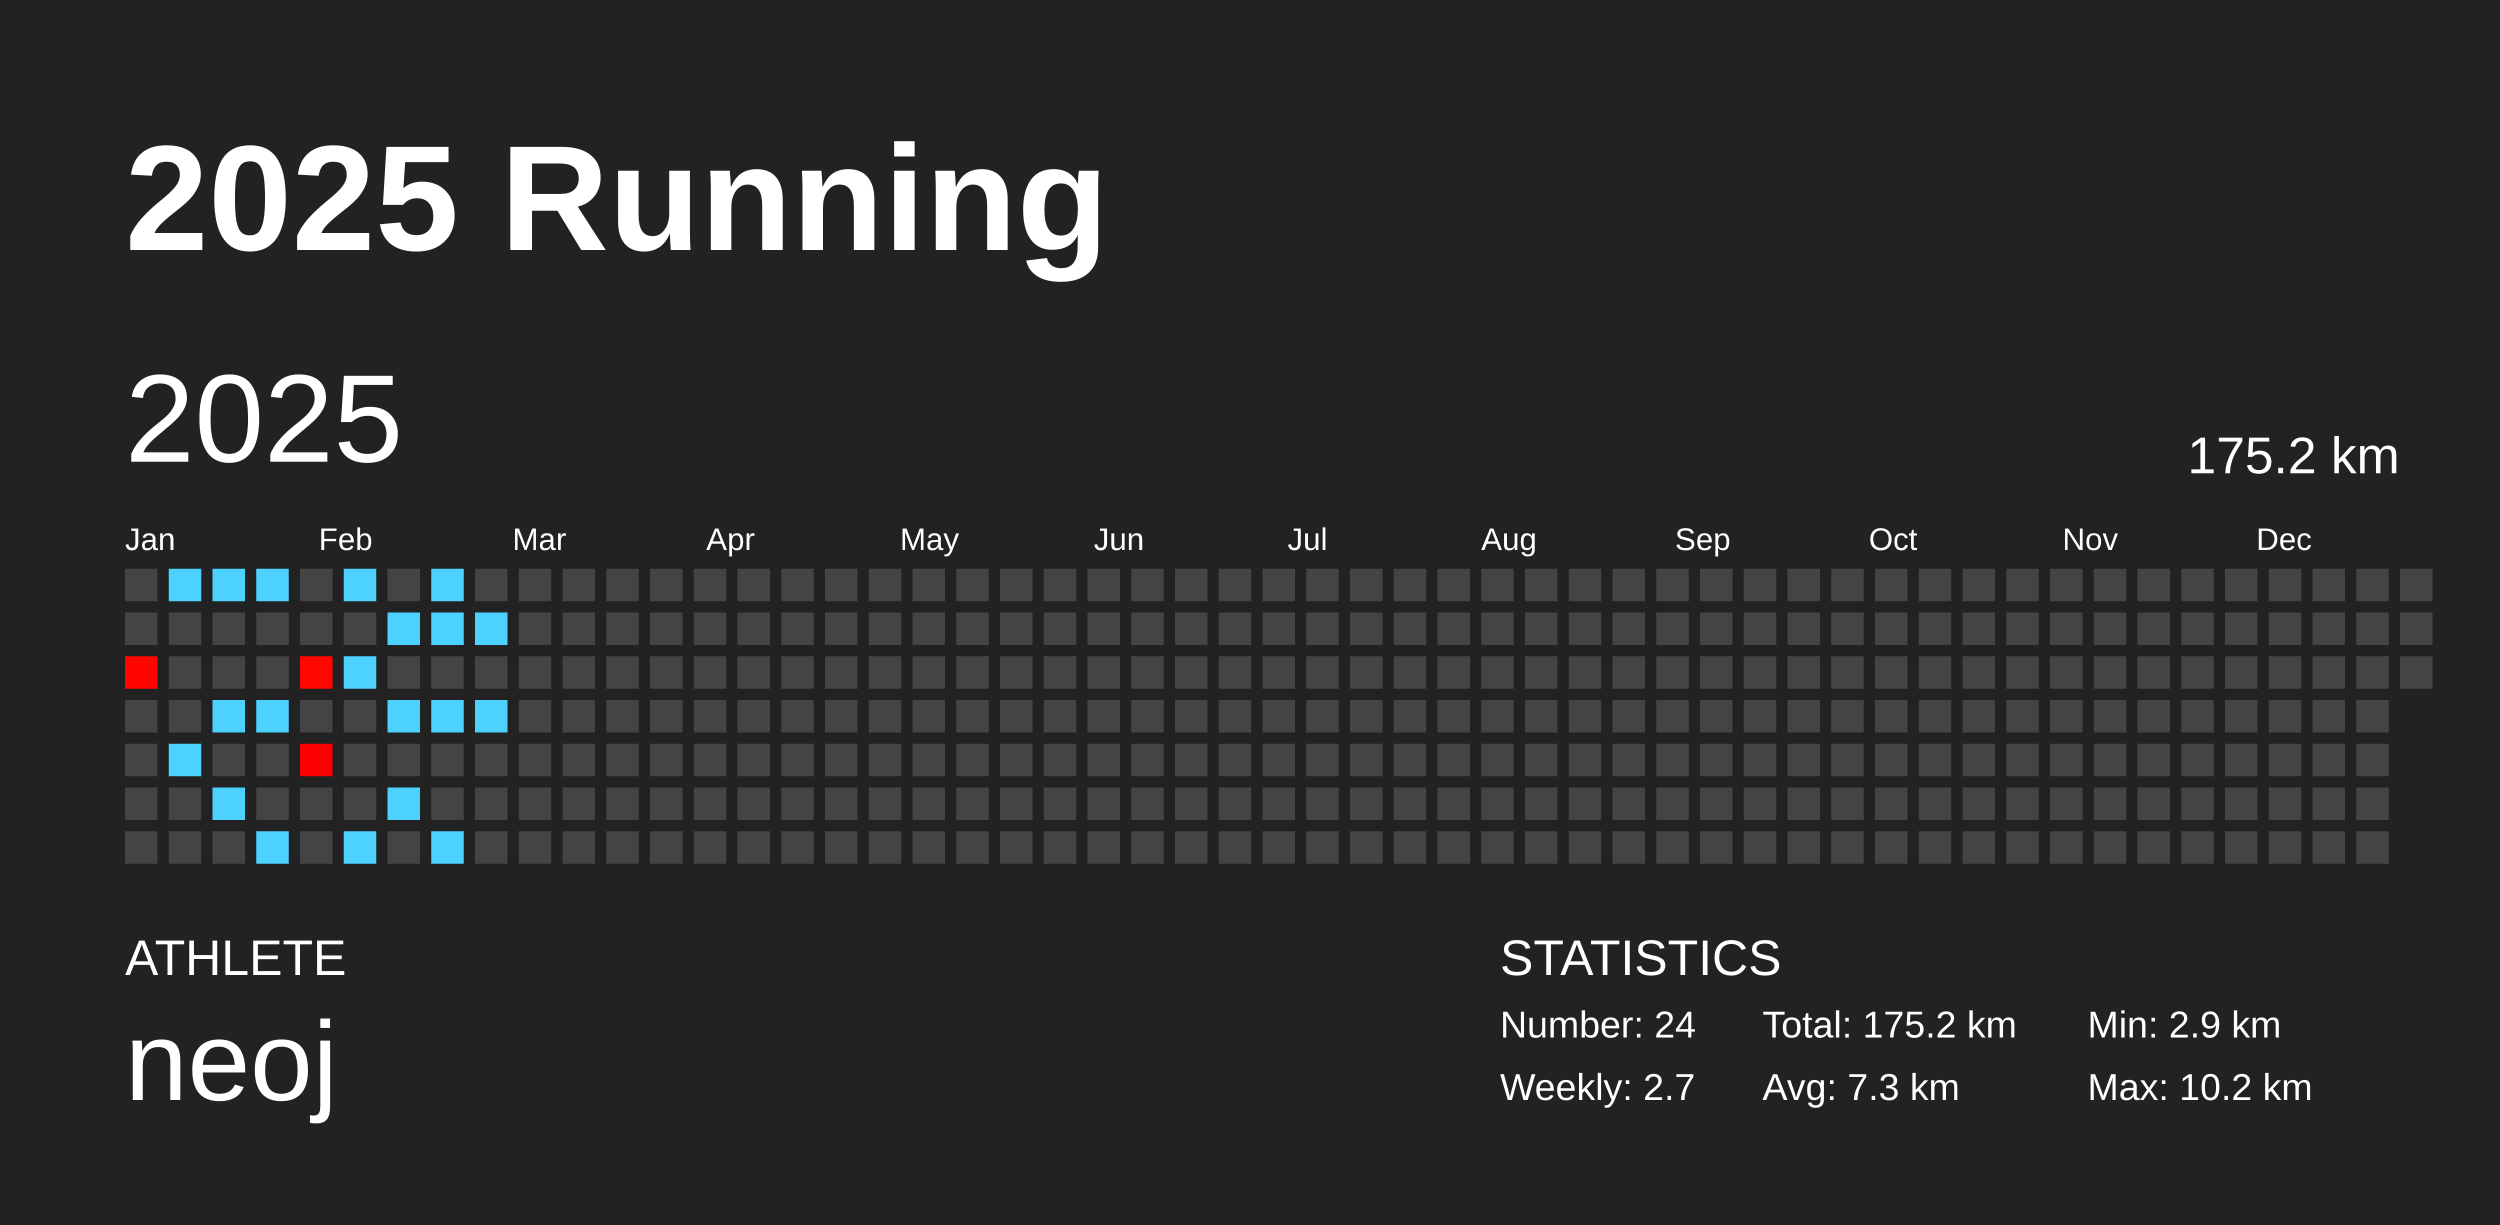
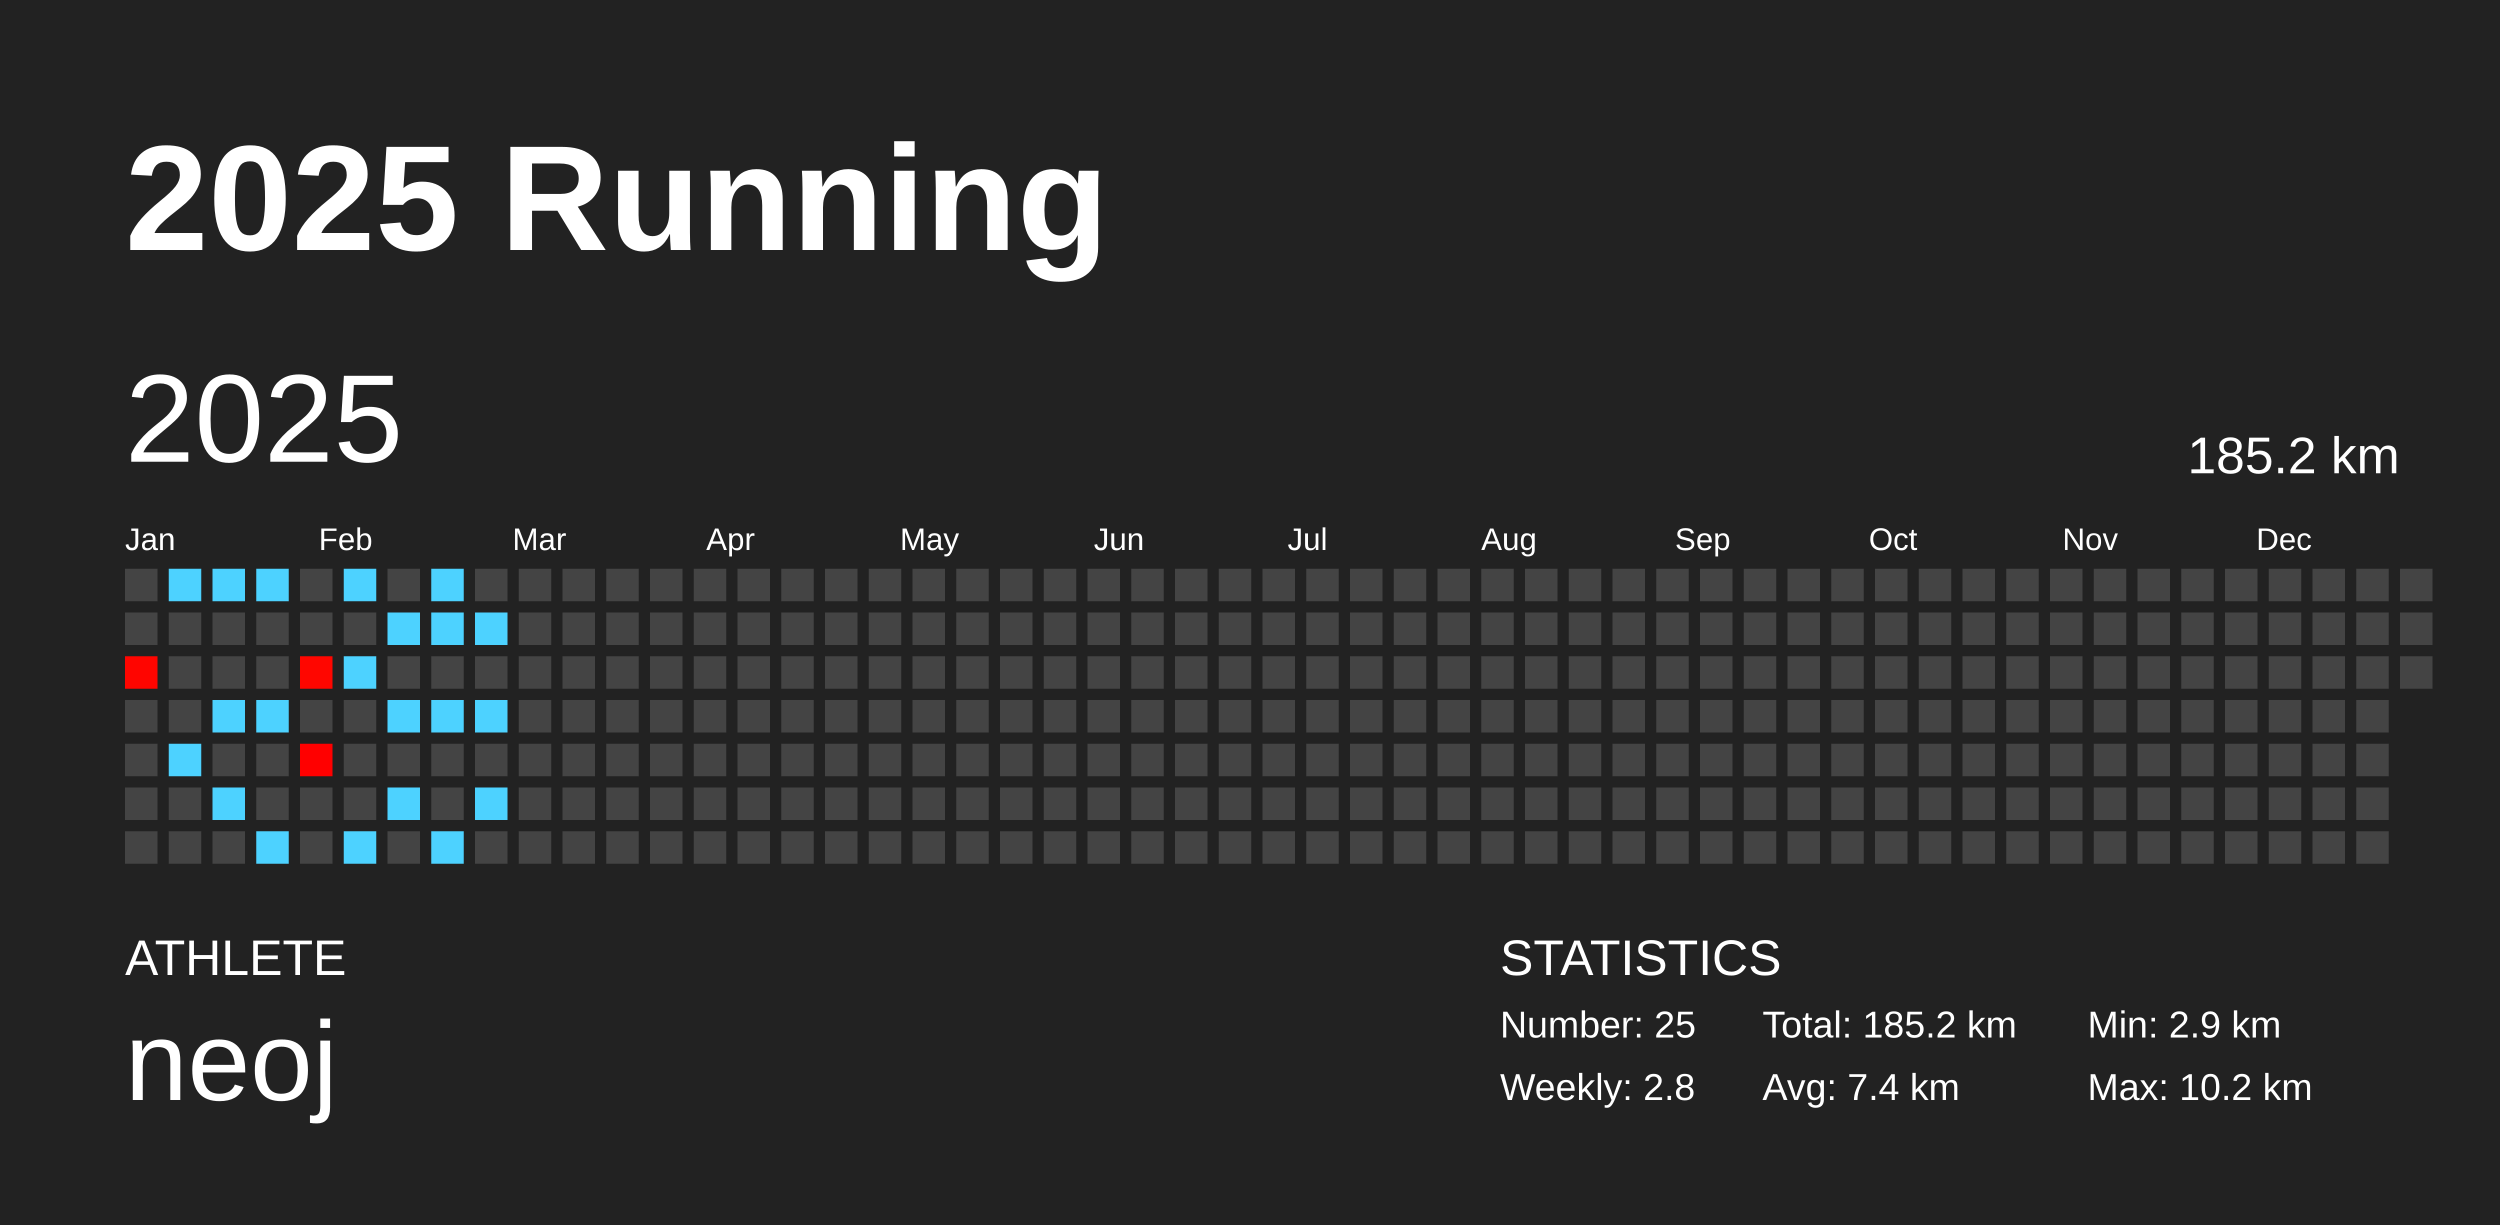
<svg xmlns="http://www.w3.org/2000/svg" baseProfile="full" height="98mm" version="1.1" viewBox="0,0,200,98" width="200mm">
  <defs />
  <rect fill="#222222" height="98" width="200" x="0" y="0" />
  <text fill="#FFFFFF" style="font-size:12px; font-family:Arial; font-weight:bold;" x="10" y="20">2025 Running</text>
  <text fill="#FFFFFF" style="font-size:4px; font-family:Arial" x="10" y="78">ATHLETE</text>
  <text fill="#FFFFFF" style="font-size:9px; font-family:Arial" x="10" y="88">neoj</text>
  <text fill="#FFFFFF" style="font-size:4px; font-family:Arial" x="120" y="78">STATISTICS</text>
-   <text fill="#FFFFFF" style="font-size:3px; font-family:Arial" x="120" y="83">Number: 24</text>
-   <text fill="#FFFFFF" style="font-size:3px; font-family:Arial" x="120" y="88">Weekly: 2.7</text>
-   <text fill="#FFFFFF" style="font-size:3px; font-family:Arial" x="141" y="83">Total: 175.2 km</text>
-   <text fill="#FFFFFF" style="font-size:3px; font-family:Arial" x="141" y="88">Avg: 7.3 km</text>
+   <text fill="#FFFFFF" style="font-size:3px; font-family:Arial" x="120" y="83">Number: 25</text>
+   <text fill="#FFFFFF" style="font-size:3px; font-family:Arial" x="120" y="88">Weekly: 2.8</text>
+   <text fill="#FFFFFF" style="font-size:3px; font-family:Arial" x="141" y="83">Total: 185.2 km</text>
+   <text fill="#FFFFFF" style="font-size:3px; font-family:Arial" x="141" y="88">Avg: 7.4 km</text>
  <text fill="#FFFFFF" style="font-size:3px; font-family:Arial" x="167" y="83">Min: 2.9 km</text>
  <text fill="#FFFFFF" style="font-size:3px; font-family:Arial" x="167" y="88">Max: 10.2 km</text>
  <text dominant-baseline="hanging" fill="#FFFFFF" style="font-size:10.0px; font-family:Arial;" x="10" y="30">2025</text>
-   <text dominant-baseline="hanging" fill="#FFFFFF" style="font-size:4.125px; font-family:Arial;" x="175" y="35">175.2 km</text>
+   <text dominant-baseline="hanging" fill="#FFFFFF" style="font-size:4.125px; font-family:Arial;" x="175" y="35">185.2 km</text>
  <text fill="#FFFFFF" style="font-size:2.5px; font-family:Arial" x="10.0" y="44">Jan</text>
  <text fill="#FFFFFF" style="font-size:2.5px; font-family:Arial" x="25.5" y="44">Feb</text>
  <text fill="#FFFFFF" style="font-size:2.5px; font-family:Arial" x="41.0" y="44">Mar</text>
  <text fill="#FFFFFF" style="font-size:2.5px; font-family:Arial" x="56.5" y="44">Apr</text>
  <text fill="#FFFFFF" style="font-size:2.5px; font-family:Arial" x="72.0" y="44">May</text>
  <text fill="#FFFFFF" style="font-size:2.5px; font-family:Arial" x="87.5" y="44">Jun</text>
  <text fill="#FFFFFF" style="font-size:2.5px; font-family:Arial" x="103.0" y="44">Jul</text>
  <text fill="#FFFFFF" style="font-size:2.5px; font-family:Arial" x="118.5" y="44">Aug</text>
  <text fill="#FFFFFF" style="font-size:2.5px; font-family:Arial" x="134.0" y="44">Sep</text>
  <text fill="#FFFFFF" style="font-size:2.5px; font-family:Arial" x="149.5" y="44">Oct</text>
  <text fill="#FFFFFF" style="font-size:2.5px; font-family:Arial" x="165.0" y="44">Nov</text>
  <text fill="#FFFFFF" style="font-size:2.5px; font-family:Arial" x="180.5" y="44">Dec</text>
  <rect fill="#444444" height="2.6" width="2.6" x="10.0" y="45.5" />
  <rect fill="#444444" height="2.6" width="2.6" x="10.0" y="49.0" />
  <rect fill="#ff0500" height="2.6" width="2.6" x="10.0" y="52.5" />
  <rect fill="#444444" height="2.6" width="2.6" x="10.0" y="56.0" />
  <rect fill="#444444" height="2.6" width="2.6" x="10.0" y="59.5" />
  <rect fill="#444444" height="2.6" width="2.6" x="10.0" y="63.0" />
  <rect fill="#444444" height="2.6" width="2.6" x="10.0" y="66.5" />
  <rect fill="#4dd2ff" height="2.6" width="2.6" x="13.5" y="45.5" />
  <rect fill="#444444" height="2.6" width="2.6" x="13.5" y="49.0" />
  <rect fill="#444444" height="2.6" width="2.6" x="13.5" y="52.5" />
  <rect fill="#444444" height="2.6" width="2.6" x="13.5" y="56.0" />
  <rect fill="#4dd2ff" height="2.6" width="2.6" x="13.5" y="59.5" />
  <rect fill="#444444" height="2.6" width="2.6" x="13.5" y="63.0" />
  <rect fill="#444444" height="2.6" width="2.6" x="13.5" y="66.5" />
  <rect fill="#4dd2ff" height="2.6" width="2.6" x="17.0" y="45.5" />
  <rect fill="#444444" height="2.6" width="2.6" x="17.0" y="49.0" />
  <rect fill="#444444" height="2.6" width="2.6" x="17.0" y="52.5" />
  <rect fill="#4dd2ff" height="2.6" width="2.6" x="17.0" y="56.0" />
  <rect fill="#444444" height="2.6" width="2.6" x="17.0" y="59.5" />
  <rect fill="#4dd2ff" height="2.6" width="2.6" x="17.0" y="63.0" />
  <rect fill="#444444" height="2.6" width="2.6" x="17.0" y="66.5" />
  <rect fill="#4dd2ff" height="2.6" width="2.6" x="20.5" y="45.5" />
  <rect fill="#444444" height="2.6" width="2.6" x="20.5" y="49.0" />
  <rect fill="#444444" height="2.6" width="2.6" x="20.5" y="52.5" />
  <rect fill="#4dd2ff" height="2.6" width="2.6" x="20.5" y="56.0" />
  <rect fill="#444444" height="2.6" width="2.6" x="20.5" y="59.5" />
  <rect fill="#444444" height="2.6" width="2.6" x="20.5" y="63.0" />
  <rect fill="#4dd2ff" height="2.6" width="2.6" x="20.5" y="66.5" />
  <rect fill="#444444" height="2.6" width="2.6" x="24.0" y="45.5" />
  <rect fill="#444444" height="2.6" width="2.6" x="24.0" y="49.0" />
  <rect fill="#ff0600" height="2.6" width="2.6" x="24.0" y="52.5" />
  <rect fill="#444444" height="2.6" width="2.6" x="24.0" y="56.0" />
  <rect fill="#ff0000" height="2.6" width="2.6" x="24.0" y="59.5" />
  <rect fill="#444444" height="2.6" width="2.6" x="24.0" y="63.0" />
  <rect fill="#444444" height="2.6" width="2.6" x="24.0" y="66.5" />
  <rect fill="#4dd2ff" height="2.6" width="2.6" x="27.5" y="45.5" />
  <rect fill="#444444" height="2.6" width="2.6" x="27.5" y="49.0" />
  <rect fill="#4dd2ff" height="2.6" width="2.6" x="27.5" y="52.5" />
  <rect fill="#444444" height="2.6" width="2.6" x="27.5" y="56.0" />
  <rect fill="#444444" height="2.6" width="2.6" x="27.5" y="59.5" />
  <rect fill="#444444" height="2.6" width="2.6" x="27.5" y="63.0" />
  <rect fill="#4dd2ff" height="2.6" width="2.6" x="27.5" y="66.5" />
  <rect fill="#444444" height="2.6" width="2.6" x="31.0" y="45.5" />
  <rect fill="#4dd2ff" height="2.6" width="2.6" x="31.0" y="49.0" />
  <rect fill="#444444" height="2.6" width="2.6" x="31.0" y="52.5" />
  <rect fill="#4dd2ff" height="2.6" width="2.6" x="31.0" y="56.0" />
  <rect fill="#444444" height="2.6" width="2.6" x="31.0" y="59.5" />
  <rect fill="#4dd2ff" height="2.6" width="2.6" x="31.0" y="63.0" />
  <rect fill="#444444" height="2.6" width="2.6" x="31.0" y="66.5" />
  <rect fill="#4dd2ff" height="2.6" width="2.6" x="34.5" y="45.5" />
  <rect fill="#4dd2ff" height="2.6" width="2.6" x="34.5" y="49.0" />
  <rect fill="#444444" height="2.6" width="2.6" x="34.5" y="52.5" />
  <rect fill="#4dd2ff" height="2.6" width="2.6" x="34.5" y="56.0" />
  <rect fill="#444444" height="2.6" width="2.6" x="34.5" y="59.5" />
  <rect fill="#444444" height="2.6" width="2.6" x="34.5" y="63.0" />
  <rect fill="#4dd2ff" height="2.6" width="2.6" x="34.5" y="66.5" />
  <rect fill="#444444" height="2.6" width="2.6" x="38.0" y="45.5" />
  <rect fill="#4dd2ff" height="2.6" width="2.6" x="38.0" y="49.0" />
  <rect fill="#444444" height="2.6" width="2.6" x="38.0" y="52.5" />
  <rect fill="#4dd2ff" height="2.6" width="2.6" x="38.0" y="56.0" />
  <rect fill="#444444" height="2.6" width="2.6" x="38.0" y="59.5" />
-   <rect fill="#444444" height="2.6" width="2.6" x="38.0" y="63.0" />
+   <rect fill="#4dd2ff" height="2.6" width="2.6" x="38.0" y="63.0" />
  <rect fill="#444444" height="2.6" width="2.6" x="38.0" y="66.5" />
  <rect fill="#444444" height="2.6" width="2.6" x="41.5" y="45.5" />
  <rect fill="#444444" height="2.6" width="2.6" x="41.5" y="49.0" />
  <rect fill="#444444" height="2.6" width="2.6" x="41.5" y="52.5" />
  <rect fill="#444444" height="2.6" width="2.6" x="41.5" y="56.0" />
  <rect fill="#444444" height="2.6" width="2.6" x="41.5" y="59.5" />
  <rect fill="#444444" height="2.6" width="2.6" x="41.5" y="63.0" />
  <rect fill="#444444" height="2.6" width="2.6" x="41.5" y="66.5" />
  <rect fill="#444444" height="2.6" width="2.6" x="45.0" y="45.5" />
  <rect fill="#444444" height="2.6" width="2.6" x="45.0" y="49.0" />
  <rect fill="#444444" height="2.6" width="2.6" x="45.0" y="52.5" />
  <rect fill="#444444" height="2.6" width="2.6" x="45.0" y="56.0" />
  <rect fill="#444444" height="2.6" width="2.6" x="45.0" y="59.5" />
  <rect fill="#444444" height="2.6" width="2.6" x="45.0" y="63.0" />
  <rect fill="#444444" height="2.6" width="2.6" x="45.0" y="66.5" />
  <rect fill="#444444" height="2.6" width="2.6" x="48.5" y="45.5" />
  <rect fill="#444444" height="2.6" width="2.6" x="48.5" y="49.0" />
  <rect fill="#444444" height="2.6" width="2.6" x="48.5" y="52.5" />
  <rect fill="#444444" height="2.6" width="2.6" x="48.5" y="56.0" />
  <rect fill="#444444" height="2.6" width="2.6" x="48.5" y="59.5" />
  <rect fill="#444444" height="2.6" width="2.6" x="48.5" y="63.0" />
  <rect fill="#444444" height="2.6" width="2.6" x="48.5" y="66.5" />
  <rect fill="#444444" height="2.6" width="2.6" x="52.0" y="45.5" />
  <rect fill="#444444" height="2.6" width="2.6" x="52.0" y="49.0" />
  <rect fill="#444444" height="2.6" width="2.6" x="52.0" y="52.5" />
  <rect fill="#444444" height="2.6" width="2.6" x="52.0" y="56.0" />
  <rect fill="#444444" height="2.6" width="2.6" x="52.0" y="59.5" />
  <rect fill="#444444" height="2.6" width="2.6" x="52.0" y="63.0" />
  <rect fill="#444444" height="2.6" width="2.6" x="52.0" y="66.5" />
  <rect fill="#444444" height="2.6" width="2.6" x="55.5" y="45.5" />
  <rect fill="#444444" height="2.6" width="2.6" x="55.5" y="49.0" />
  <rect fill="#444444" height="2.6" width="2.6" x="55.5" y="52.5" />
  <rect fill="#444444" height="2.6" width="2.6" x="55.5" y="56.0" />
  <rect fill="#444444" height="2.6" width="2.6" x="55.5" y="59.5" />
  <rect fill="#444444" height="2.6" width="2.6" x="55.5" y="63.0" />
  <rect fill="#444444" height="2.6" width="2.6" x="55.5" y="66.5" />
  <rect fill="#444444" height="2.6" width="2.6" x="59.0" y="45.5" />
  <rect fill="#444444" height="2.6" width="2.6" x="59.0" y="49.0" />
  <rect fill="#444444" height="2.6" width="2.6" x="59.0" y="52.5" />
  <rect fill="#444444" height="2.6" width="2.6" x="59.0" y="56.0" />
  <rect fill="#444444" height="2.6" width="2.6" x="59.0" y="59.5" />
  <rect fill="#444444" height="2.6" width="2.6" x="59.0" y="63.0" />
  <rect fill="#444444" height="2.6" width="2.6" x="59.0" y="66.5" />
  <rect fill="#444444" height="2.6" width="2.6" x="62.5" y="45.5" />
  <rect fill="#444444" height="2.6" width="2.6" x="62.5" y="49.0" />
  <rect fill="#444444" height="2.6" width="2.6" x="62.5" y="52.5" />
  <rect fill="#444444" height="2.6" width="2.6" x="62.5" y="56.0" />
  <rect fill="#444444" height="2.6" width="2.6" x="62.5" y="59.5" />
  <rect fill="#444444" height="2.6" width="2.6" x="62.5" y="63.0" />
  <rect fill="#444444" height="2.6" width="2.6" x="62.5" y="66.5" />
  <rect fill="#444444" height="2.6" width="2.6" x="66.0" y="45.5" />
  <rect fill="#444444" height="2.6" width="2.6" x="66.0" y="49.0" />
  <rect fill="#444444" height="2.6" width="2.6" x="66.0" y="52.5" />
  <rect fill="#444444" height="2.6" width="2.6" x="66.0" y="56.0" />
  <rect fill="#444444" height="2.6" width="2.6" x="66.0" y="59.5" />
  <rect fill="#444444" height="2.6" width="2.6" x="66.0" y="63.0" />
  <rect fill="#444444" height="2.6" width="2.6" x="66.0" y="66.5" />
  <rect fill="#444444" height="2.6" width="2.6" x="69.5" y="45.5" />
  <rect fill="#444444" height="2.6" width="2.6" x="69.5" y="49.0" />
  <rect fill="#444444" height="2.6" width="2.6" x="69.5" y="52.5" />
  <rect fill="#444444" height="2.6" width="2.6" x="69.5" y="56.0" />
  <rect fill="#444444" height="2.6" width="2.6" x="69.5" y="59.5" />
  <rect fill="#444444" height="2.6" width="2.6" x="69.5" y="63.0" />
  <rect fill="#444444" height="2.6" width="2.6" x="69.5" y="66.5" />
  <rect fill="#444444" height="2.6" width="2.6" x="73.0" y="45.5" />
  <rect fill="#444444" height="2.6" width="2.6" x="73.0" y="49.0" />
  <rect fill="#444444" height="2.6" width="2.6" x="73.0" y="52.5" />
  <rect fill="#444444" height="2.6" width="2.6" x="73.0" y="56.0" />
  <rect fill="#444444" height="2.6" width="2.6" x="73.0" y="59.5" />
  <rect fill="#444444" height="2.6" width="2.6" x="73.0" y="63.0" />
  <rect fill="#444444" height="2.6" width="2.6" x="73.0" y="66.5" />
  <rect fill="#444444" height="2.6" width="2.6" x="76.5" y="45.5" />
  <rect fill="#444444" height="2.6" width="2.6" x="76.5" y="49.0" />
  <rect fill="#444444" height="2.6" width="2.6" x="76.5" y="52.5" />
  <rect fill="#444444" height="2.6" width="2.6" x="76.5" y="56.0" />
  <rect fill="#444444" height="2.6" width="2.6" x="76.5" y="59.5" />
  <rect fill="#444444" height="2.6" width="2.6" x="76.5" y="63.0" />
  <rect fill="#444444" height="2.6" width="2.6" x="76.5" y="66.5" />
  <rect fill="#444444" height="2.6" width="2.6" x="80.0" y="45.5" />
  <rect fill="#444444" height="2.6" width="2.6" x="80.0" y="49.0" />
  <rect fill="#444444" height="2.6" width="2.6" x="80.0" y="52.5" />
  <rect fill="#444444" height="2.6" width="2.6" x="80.0" y="56.0" />
  <rect fill="#444444" height="2.6" width="2.6" x="80.0" y="59.5" />
  <rect fill="#444444" height="2.6" width="2.6" x="80.0" y="63.0" />
  <rect fill="#444444" height="2.6" width="2.6" x="80.0" y="66.5" />
  <rect fill="#444444" height="2.6" width="2.6" x="83.5" y="45.5" />
  <rect fill="#444444" height="2.6" width="2.6" x="83.5" y="49.0" />
  <rect fill="#444444" height="2.6" width="2.6" x="83.5" y="52.5" />
  <rect fill="#444444" height="2.6" width="2.6" x="83.5" y="56.0" />
  <rect fill="#444444" height="2.6" width="2.6" x="83.5" y="59.5" />
  <rect fill="#444444" height="2.6" width="2.6" x="83.5" y="63.0" />
  <rect fill="#444444" height="2.6" width="2.6" x="83.5" y="66.5" />
  <rect fill="#444444" height="2.6" width="2.6" x="87.0" y="45.5" />
  <rect fill="#444444" height="2.6" width="2.6" x="87.0" y="49.0" />
  <rect fill="#444444" height="2.6" width="2.6" x="87.0" y="52.5" />
  <rect fill="#444444" height="2.6" width="2.6" x="87.0" y="56.0" />
  <rect fill="#444444" height="2.6" width="2.6" x="87.0" y="59.5" />
  <rect fill="#444444" height="2.6" width="2.6" x="87.0" y="63.0" />
  <rect fill="#444444" height="2.6" width="2.6" x="87.0" y="66.5" />
  <rect fill="#444444" height="2.6" width="2.6" x="90.5" y="45.5" />
  <rect fill="#444444" height="2.6" width="2.6" x="90.5" y="49.0" />
  <rect fill="#444444" height="2.6" width="2.6" x="90.5" y="52.5" />
  <rect fill="#444444" height="2.6" width="2.6" x="90.5" y="56.0" />
  <rect fill="#444444" height="2.6" width="2.6" x="90.5" y="59.5" />
  <rect fill="#444444" height="2.6" width="2.6" x="90.5" y="63.0" />
  <rect fill="#444444" height="2.6" width="2.6" x="90.5" y="66.5" />
  <rect fill="#444444" height="2.6" width="2.6" x="94.0" y="45.5" />
  <rect fill="#444444" height="2.6" width="2.6" x="94.0" y="49.0" />
  <rect fill="#444444" height="2.6" width="2.6" x="94.0" y="52.5" />
  <rect fill="#444444" height="2.6" width="2.6" x="94.0" y="56.0" />
  <rect fill="#444444" height="2.6" width="2.6" x="94.0" y="59.5" />
  <rect fill="#444444" height="2.6" width="2.6" x="94.0" y="63.0" />
  <rect fill="#444444" height="2.6" width="2.6" x="94.0" y="66.5" />
  <rect fill="#444444" height="2.6" width="2.6" x="97.5" y="45.5" />
  <rect fill="#444444" height="2.6" width="2.6" x="97.5" y="49.0" />
  <rect fill="#444444" height="2.6" width="2.6" x="97.5" y="52.5" />
  <rect fill="#444444" height="2.6" width="2.6" x="97.5" y="56.0" />
  <rect fill="#444444" height="2.6" width="2.6" x="97.5" y="59.5" />
  <rect fill="#444444" height="2.6" width="2.6" x="97.5" y="63.0" />
  <rect fill="#444444" height="2.6" width="2.6" x="97.5" y="66.5" />
  <rect fill="#444444" height="2.6" width="2.6" x="101.0" y="45.5" />
  <rect fill="#444444" height="2.6" width="2.6" x="101.0" y="49.0" />
  <rect fill="#444444" height="2.6" width="2.6" x="101.0" y="52.5" />
  <rect fill="#444444" height="2.6" width="2.6" x="101.0" y="56.0" />
  <rect fill="#444444" height="2.6" width="2.6" x="101.0" y="59.5" />
  <rect fill="#444444" height="2.6" width="2.6" x="101.0" y="63.0" />
  <rect fill="#444444" height="2.6" width="2.6" x="101.0" y="66.5" />
  <rect fill="#444444" height="2.6" width="2.6" x="104.5" y="45.5" />
  <rect fill="#444444" height="2.6" width="2.6" x="104.5" y="49.0" />
  <rect fill="#444444" height="2.6" width="2.6" x="104.5" y="52.5" />
  <rect fill="#444444" height="2.6" width="2.6" x="104.5" y="56.0" />
  <rect fill="#444444" height="2.6" width="2.6" x="104.5" y="59.5" />
  <rect fill="#444444" height="2.6" width="2.6" x="104.5" y="63.0" />
  <rect fill="#444444" height="2.6" width="2.6" x="104.5" y="66.5" />
  <rect fill="#444444" height="2.6" width="2.6" x="108.0" y="45.5" />
  <rect fill="#444444" height="2.6" width="2.6" x="108.0" y="49.0" />
  <rect fill="#444444" height="2.6" width="2.6" x="108.0" y="52.5" />
  <rect fill="#444444" height="2.6" width="2.6" x="108.0" y="56.0" />
  <rect fill="#444444" height="2.6" width="2.6" x="108.0" y="59.5" />
  <rect fill="#444444" height="2.6" width="2.6" x="108.0" y="63.0" />
  <rect fill="#444444" height="2.6" width="2.6" x="108.0" y="66.5" />
  <rect fill="#444444" height="2.6" width="2.6" x="111.5" y="45.5" />
  <rect fill="#444444" height="2.6" width="2.6" x="111.5" y="49.0" />
  <rect fill="#444444" height="2.6" width="2.6" x="111.5" y="52.5" />
  <rect fill="#444444" height="2.6" width="2.6" x="111.5" y="56.0" />
  <rect fill="#444444" height="2.6" width="2.6" x="111.5" y="59.5" />
  <rect fill="#444444" height="2.6" width="2.6" x="111.5" y="63.0" />
  <rect fill="#444444" height="2.6" width="2.6" x="111.5" y="66.5" />
  <rect fill="#444444" height="2.6" width="2.6" x="115.0" y="45.5" />
  <rect fill="#444444" height="2.6" width="2.6" x="115.0" y="49.0" />
  <rect fill="#444444" height="2.6" width="2.6" x="115.0" y="52.5" />
  <rect fill="#444444" height="2.6" width="2.6" x="115.0" y="56.0" />
  <rect fill="#444444" height="2.6" width="2.6" x="115.0" y="59.5" />
  <rect fill="#444444" height="2.6" width="2.6" x="115.0" y="63.0" />
  <rect fill="#444444" height="2.6" width="2.6" x="115.0" y="66.5" />
  <rect fill="#444444" height="2.6" width="2.6" x="118.5" y="45.5" />
  <rect fill="#444444" height="2.6" width="2.6" x="118.5" y="49.0" />
  <rect fill="#444444" height="2.6" width="2.6" x="118.5" y="52.5" />
  <rect fill="#444444" height="2.6" width="2.6" x="118.5" y="56.0" />
  <rect fill="#444444" height="2.6" width="2.6" x="118.5" y="59.5" />
  <rect fill="#444444" height="2.6" width="2.6" x="118.5" y="63.0" />
  <rect fill="#444444" height="2.6" width="2.6" x="118.5" y="66.5" />
  <rect fill="#444444" height="2.6" width="2.6" x="122.0" y="45.5" />
  <rect fill="#444444" height="2.6" width="2.6" x="122.0" y="49.0" />
  <rect fill="#444444" height="2.6" width="2.6" x="122.0" y="52.5" />
  <rect fill="#444444" height="2.6" width="2.6" x="122.0" y="56.0" />
  <rect fill="#444444" height="2.6" width="2.6" x="122.0" y="59.5" />
  <rect fill="#444444" height="2.6" width="2.6" x="122.0" y="63.0" />
  <rect fill="#444444" height="2.6" width="2.6" x="122.0" y="66.5" />
  <rect fill="#444444" height="2.6" width="2.6" x="125.5" y="45.5" />
  <rect fill="#444444" height="2.6" width="2.6" x="125.5" y="49.0" />
  <rect fill="#444444" height="2.6" width="2.6" x="125.5" y="52.5" />
  <rect fill="#444444" height="2.6" width="2.6" x="125.5" y="56.0" />
  <rect fill="#444444" height="2.6" width="2.6" x="125.5" y="59.5" />
  <rect fill="#444444" height="2.6" width="2.6" x="125.5" y="63.0" />
  <rect fill="#444444" height="2.6" width="2.6" x="125.5" y="66.5" />
  <rect fill="#444444" height="2.6" width="2.6" x="129.0" y="45.5" />
  <rect fill="#444444" height="2.6" width="2.6" x="129.0" y="49.0" />
  <rect fill="#444444" height="2.6" width="2.6" x="129.0" y="52.5" />
  <rect fill="#444444" height="2.6" width="2.6" x="129.0" y="56.0" />
  <rect fill="#444444" height="2.6" width="2.6" x="129.0" y="59.5" />
  <rect fill="#444444" height="2.6" width="2.6" x="129.0" y="63.0" />
  <rect fill="#444444" height="2.6" width="2.6" x="129.0" y="66.5" />
  <rect fill="#444444" height="2.6" width="2.6" x="132.5" y="45.5" />
  <rect fill="#444444" height="2.6" width="2.6" x="132.5" y="49.0" />
  <rect fill="#444444" height="2.6" width="2.6" x="132.5" y="52.5" />
  <rect fill="#444444" height="2.6" width="2.6" x="132.5" y="56.0" />
  <rect fill="#444444" height="2.6" width="2.6" x="132.5" y="59.5" />
  <rect fill="#444444" height="2.6" width="2.6" x="132.5" y="63.0" />
  <rect fill="#444444" height="2.6" width="2.6" x="132.5" y="66.5" />
  <rect fill="#444444" height="2.6" width="2.6" x="136.0" y="45.5" />
  <rect fill="#444444" height="2.6" width="2.6" x="136.0" y="49.0" />
  <rect fill="#444444" height="2.6" width="2.6" x="136.0" y="52.5" />
  <rect fill="#444444" height="2.6" width="2.6" x="136.0" y="56.0" />
  <rect fill="#444444" height="2.6" width="2.6" x="136.0" y="59.5" />
  <rect fill="#444444" height="2.6" width="2.6" x="136.0" y="63.0" />
  <rect fill="#444444" height="2.6" width="2.6" x="136.0" y="66.5" />
  <rect fill="#444444" height="2.6" width="2.6" x="139.5" y="45.5" />
  <rect fill="#444444" height="2.6" width="2.6" x="139.5" y="49.0" />
  <rect fill="#444444" height="2.6" width="2.6" x="139.5" y="52.5" />
  <rect fill="#444444" height="2.6" width="2.6" x="139.5" y="56.0" />
  <rect fill="#444444" height="2.6" width="2.6" x="139.5" y="59.5" />
  <rect fill="#444444" height="2.6" width="2.6" x="139.5" y="63.0" />
  <rect fill="#444444" height="2.6" width="2.6" x="139.5" y="66.5" />
  <rect fill="#444444" height="2.6" width="2.6" x="143.0" y="45.5" />
  <rect fill="#444444" height="2.6" width="2.6" x="143.0" y="49.0" />
  <rect fill="#444444" height="2.6" width="2.6" x="143.0" y="52.5" />
  <rect fill="#444444" height="2.6" width="2.6" x="143.0" y="56.0" />
  <rect fill="#444444" height="2.6" width="2.6" x="143.0" y="59.5" />
  <rect fill="#444444" height="2.6" width="2.6" x="143.0" y="63.0" />
  <rect fill="#444444" height="2.6" width="2.6" x="143.0" y="66.5" />
  <rect fill="#444444" height="2.6" width="2.6" x="146.5" y="45.5" />
  <rect fill="#444444" height="2.6" width="2.6" x="146.5" y="49.0" />
  <rect fill="#444444" height="2.6" width="2.6" x="146.5" y="52.5" />
  <rect fill="#444444" height="2.6" width="2.6" x="146.5" y="56.0" />
  <rect fill="#444444" height="2.6" width="2.6" x="146.5" y="59.5" />
  <rect fill="#444444" height="2.6" width="2.6" x="146.5" y="63.0" />
  <rect fill="#444444" height="2.6" width="2.6" x="146.5" y="66.5" />
  <rect fill="#444444" height="2.6" width="2.6" x="150.0" y="45.5" />
  <rect fill="#444444" height="2.6" width="2.6" x="150.0" y="49.0" />
  <rect fill="#444444" height="2.6" width="2.6" x="150.0" y="52.5" />
  <rect fill="#444444" height="2.6" width="2.6" x="150.0" y="56.0" />
  <rect fill="#444444" height="2.6" width="2.6" x="150.0" y="59.5" />
  <rect fill="#444444" height="2.6" width="2.6" x="150.0" y="63.0" />
  <rect fill="#444444" height="2.6" width="2.6" x="150.0" y="66.5" />
  <rect fill="#444444" height="2.6" width="2.6" x="153.5" y="45.5" />
  <rect fill="#444444" height="2.6" width="2.6" x="153.5" y="49.0" />
  <rect fill="#444444" height="2.6" width="2.6" x="153.5" y="52.5" />
  <rect fill="#444444" height="2.6" width="2.6" x="153.5" y="56.0" />
  <rect fill="#444444" height="2.6" width="2.6" x="153.5" y="59.5" />
  <rect fill="#444444" height="2.6" width="2.6" x="153.5" y="63.0" />
  <rect fill="#444444" height="2.6" width="2.6" x="153.5" y="66.5" />
  <rect fill="#444444" height="2.6" width="2.6" x="157.0" y="45.5" />
  <rect fill="#444444" height="2.6" width="2.6" x="157.0" y="49.0" />
  <rect fill="#444444" height="2.6" width="2.6" x="157.0" y="52.5" />
  <rect fill="#444444" height="2.6" width="2.6" x="157.0" y="56.0" />
  <rect fill="#444444" height="2.6" width="2.6" x="157.0" y="59.5" />
  <rect fill="#444444" height="2.6" width="2.6" x="157.0" y="63.0" />
  <rect fill="#444444" height="2.6" width="2.6" x="157.0" y="66.5" />
  <rect fill="#444444" height="2.6" width="2.6" x="160.5" y="45.5" />
  <rect fill="#444444" height="2.6" width="2.6" x="160.5" y="49.0" />
  <rect fill="#444444" height="2.6" width="2.6" x="160.5" y="52.5" />
  <rect fill="#444444" height="2.6" width="2.6" x="160.5" y="56.0" />
  <rect fill="#444444" height="2.6" width="2.6" x="160.5" y="59.5" />
  <rect fill="#444444" height="2.6" width="2.6" x="160.5" y="63.0" />
  <rect fill="#444444" height="2.6" width="2.6" x="160.5" y="66.5" />
  <rect fill="#444444" height="2.6" width="2.6" x="164.0" y="45.5" />
  <rect fill="#444444" height="2.6" width="2.6" x="164.0" y="49.0" />
  <rect fill="#444444" height="2.6" width="2.6" x="164.0" y="52.5" />
  <rect fill="#444444" height="2.6" width="2.6" x="164.0" y="56.0" />
  <rect fill="#444444" height="2.6" width="2.6" x="164.0" y="59.5" />
  <rect fill="#444444" height="2.6" width="2.6" x="164.0" y="63.0" />
  <rect fill="#444444" height="2.6" width="2.6" x="164.0" y="66.5" />
  <rect fill="#444444" height="2.6" width="2.6" x="167.5" y="45.5" />
  <rect fill="#444444" height="2.6" width="2.6" x="167.5" y="49.0" />
  <rect fill="#444444" height="2.6" width="2.6" x="167.5" y="52.5" />
  <rect fill="#444444" height="2.6" width="2.6" x="167.5" y="56.0" />
  <rect fill="#444444" height="2.6" width="2.6" x="167.5" y="59.5" />
  <rect fill="#444444" height="2.6" width="2.6" x="167.5" y="63.0" />
  <rect fill="#444444" height="2.6" width="2.6" x="167.5" y="66.5" />
  <rect fill="#444444" height="2.6" width="2.6" x="171.0" y="45.5" />
  <rect fill="#444444" height="2.6" width="2.6" x="171.0" y="49.0" />
  <rect fill="#444444" height="2.6" width="2.6" x="171.0" y="52.5" />
  <rect fill="#444444" height="2.6" width="2.6" x="171.0" y="56.0" />
  <rect fill="#444444" height="2.6" width="2.6" x="171.0" y="59.5" />
  <rect fill="#444444" height="2.6" width="2.6" x="171.0" y="63.0" />
  <rect fill="#444444" height="2.6" width="2.6" x="171.0" y="66.5" />
  <rect fill="#444444" height="2.6" width="2.6" x="174.5" y="45.5" />
  <rect fill="#444444" height="2.6" width="2.6" x="174.5" y="49.0" />
  <rect fill="#444444" height="2.6" width="2.6" x="174.5" y="52.5" />
  <rect fill="#444444" height="2.6" width="2.6" x="174.5" y="56.0" />
  <rect fill="#444444" height="2.6" width="2.6" x="174.5" y="59.5" />
  <rect fill="#444444" height="2.6" width="2.6" x="174.5" y="63.0" />
  <rect fill="#444444" height="2.6" width="2.6" x="174.5" y="66.5" />
  <rect fill="#444444" height="2.6" width="2.6" x="178.0" y="45.5" />
  <rect fill="#444444" height="2.6" width="2.6" x="178.0" y="49.0" />
  <rect fill="#444444" height="2.6" width="2.6" x="178.0" y="52.5" />
  <rect fill="#444444" height="2.6" width="2.6" x="178.0" y="56.0" />
  <rect fill="#444444" height="2.6" width="2.6" x="178.0" y="59.5" />
  <rect fill="#444444" height="2.6" width="2.6" x="178.0" y="63.0" />
  <rect fill="#444444" height="2.6" width="2.6" x="178.0" y="66.5" />
  <rect fill="#444444" height="2.6" width="2.6" x="181.5" y="45.5" />
  <rect fill="#444444" height="2.6" width="2.6" x="181.5" y="49.0" />
  <rect fill="#444444" height="2.6" width="2.6" x="181.5" y="52.5" />
  <rect fill="#444444" height="2.6" width="2.6" x="181.5" y="56.0" />
  <rect fill="#444444" height="2.6" width="2.6" x="181.5" y="59.5" />
  <rect fill="#444444" height="2.6" width="2.6" x="181.5" y="63.0" />
  <rect fill="#444444" height="2.6" width="2.6" x="181.5" y="66.5" />
  <rect fill="#444444" height="2.6" width="2.6" x="185.0" y="45.5" />
  <rect fill="#444444" height="2.6" width="2.6" x="185.0" y="49.0" />
  <rect fill="#444444" height="2.6" width="2.6" x="185.0" y="52.5" />
  <rect fill="#444444" height="2.6" width="2.6" x="185.0" y="56.0" />
  <rect fill="#444444" height="2.6" width="2.6" x="185.0" y="59.5" />
  <rect fill="#444444" height="2.6" width="2.6" x="185.0" y="63.0" />
  <rect fill="#444444" height="2.6" width="2.6" x="185.0" y="66.5" />
  <rect fill="#444444" height="2.6" width="2.6" x="188.5" y="45.5" />
  <rect fill="#444444" height="2.6" width="2.6" x="188.5" y="49.0" />
  <rect fill="#444444" height="2.6" width="2.6" x="188.5" y="52.5" />
  <rect fill="#444444" height="2.6" width="2.6" x="188.5" y="56.0" />
  <rect fill="#444444" height="2.6" width="2.6" x="188.5" y="59.5" />
  <rect fill="#444444" height="2.6" width="2.6" x="188.5" y="63.0" />
  <rect fill="#444444" height="2.6" width="2.6" x="188.5" y="66.5" />
  <rect fill="#444444" height="2.6" width="2.6" x="192.0" y="45.5" />
  <rect fill="#444444" height="2.6" width="2.6" x="192.0" y="49.0" />
  <rect fill="#444444" height="2.6" width="2.6" x="192.0" y="52.5" />
</svg>
